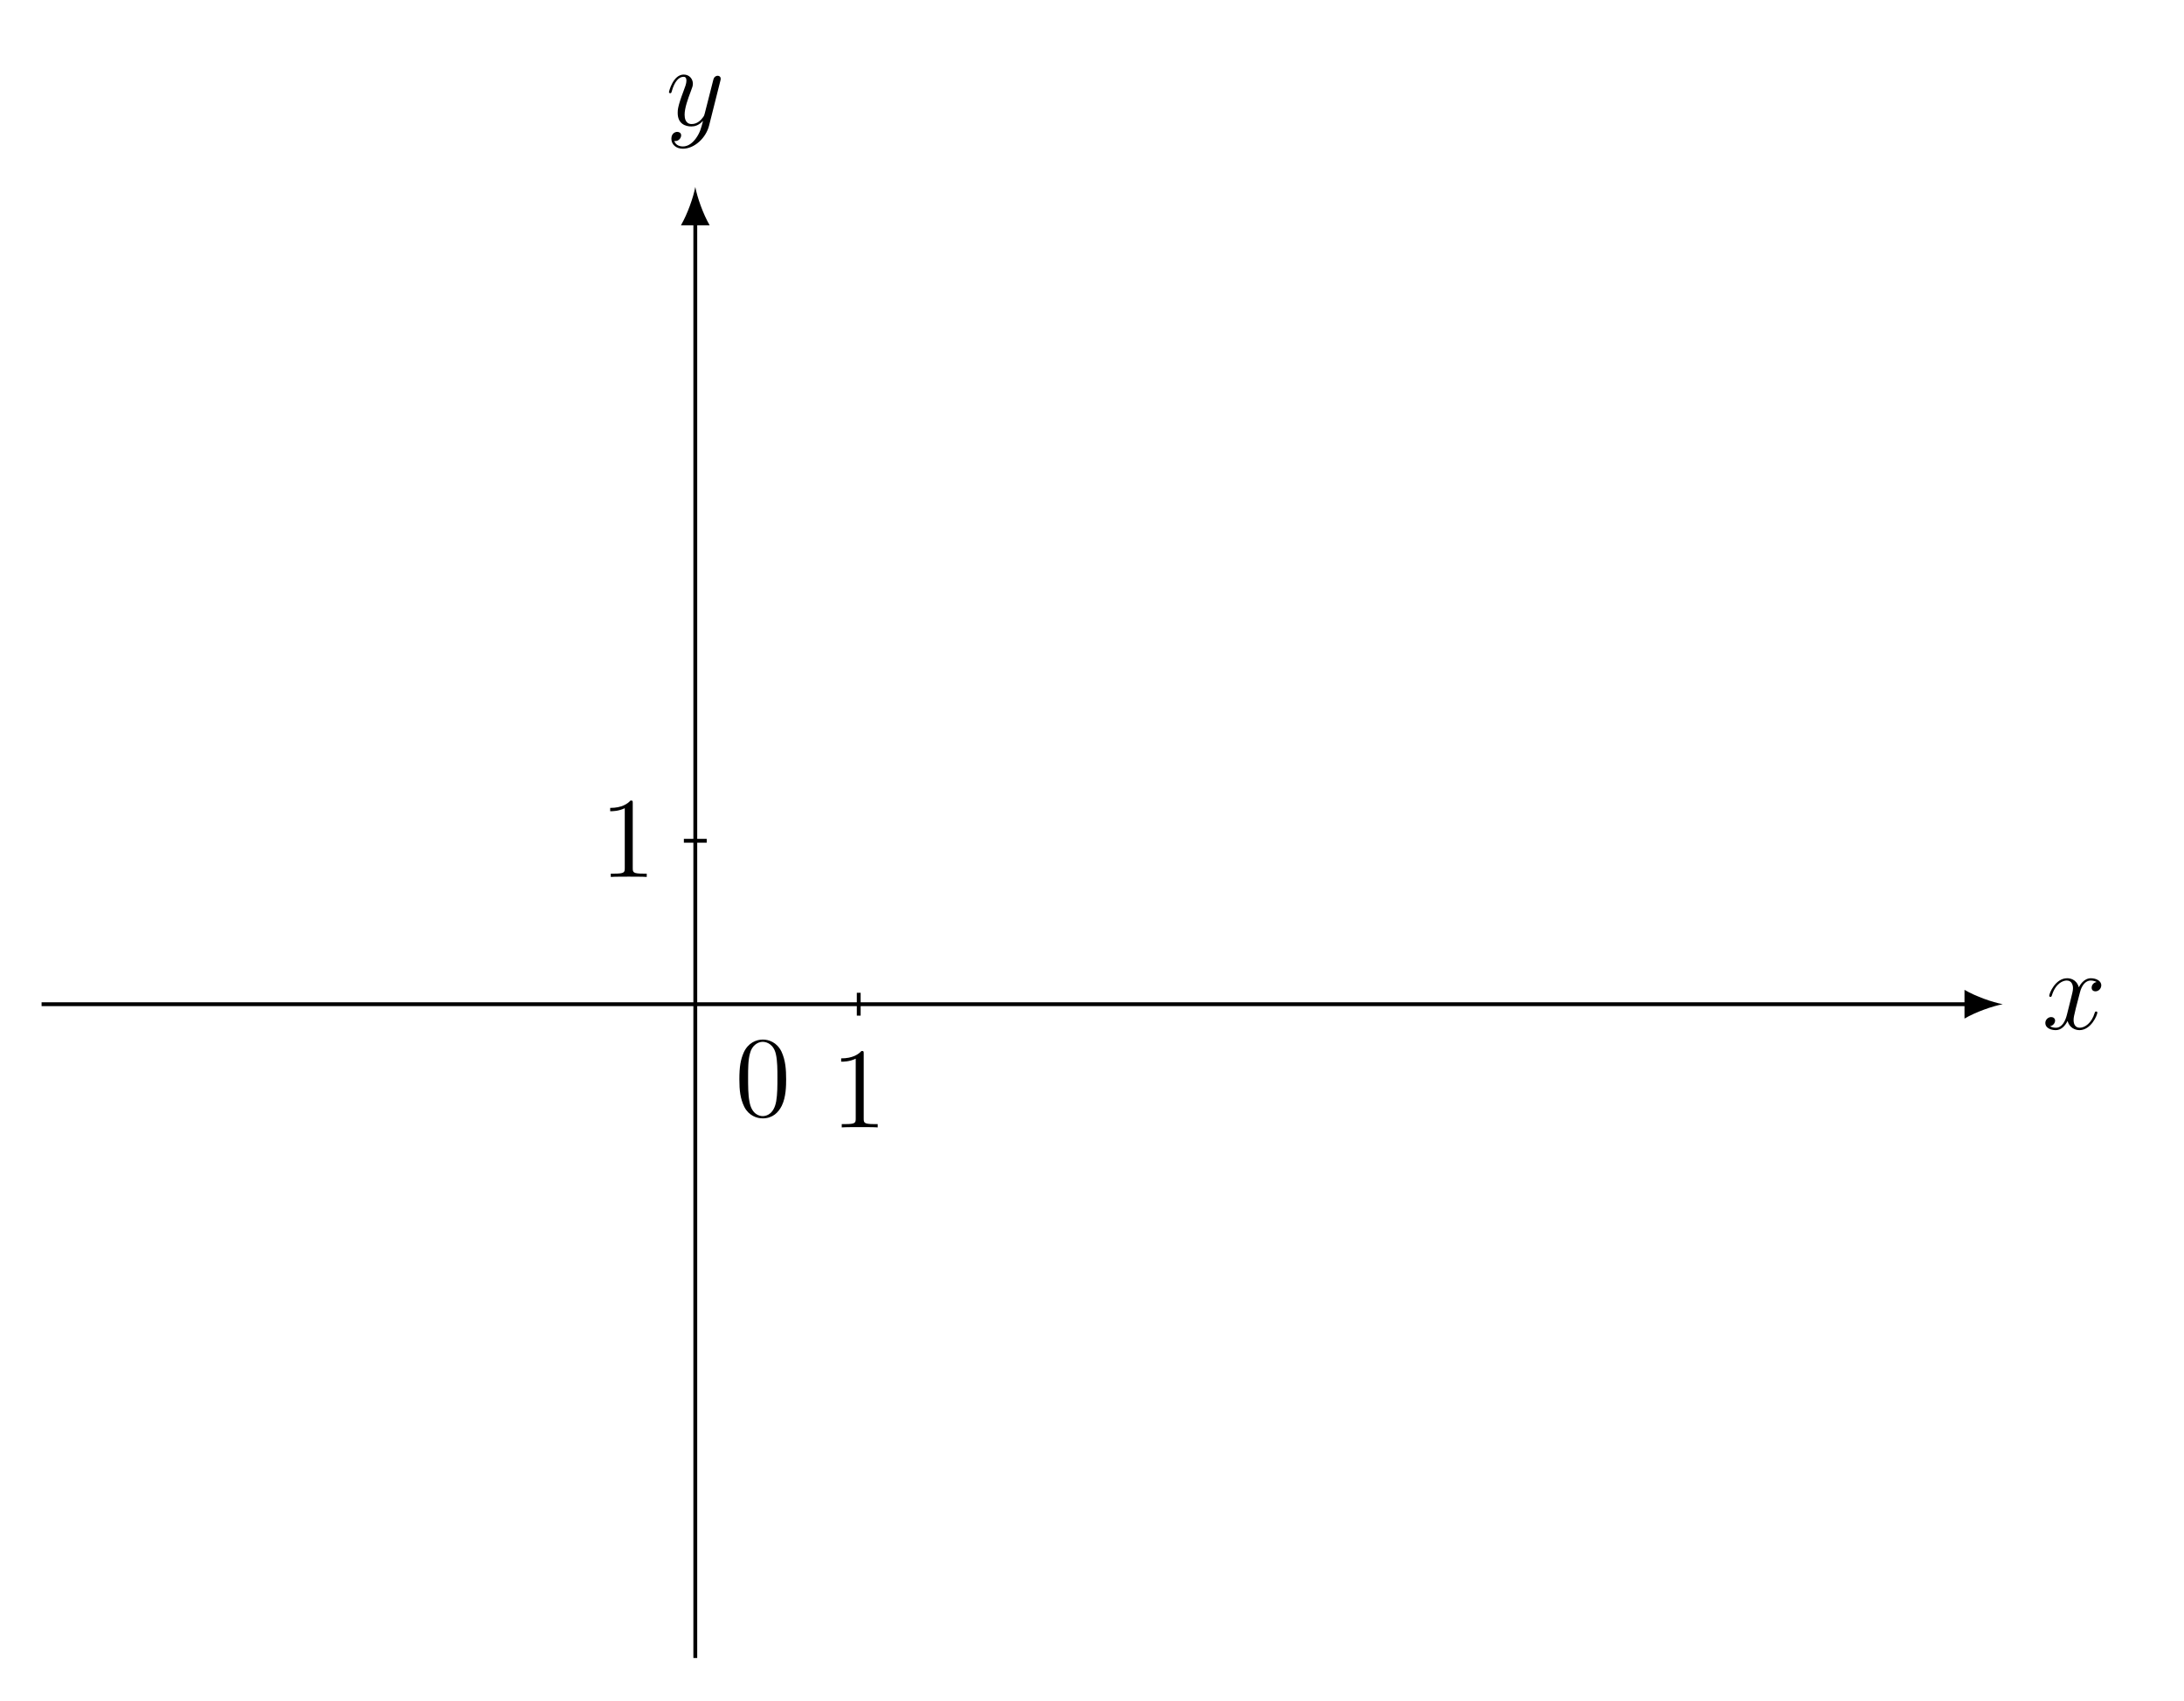
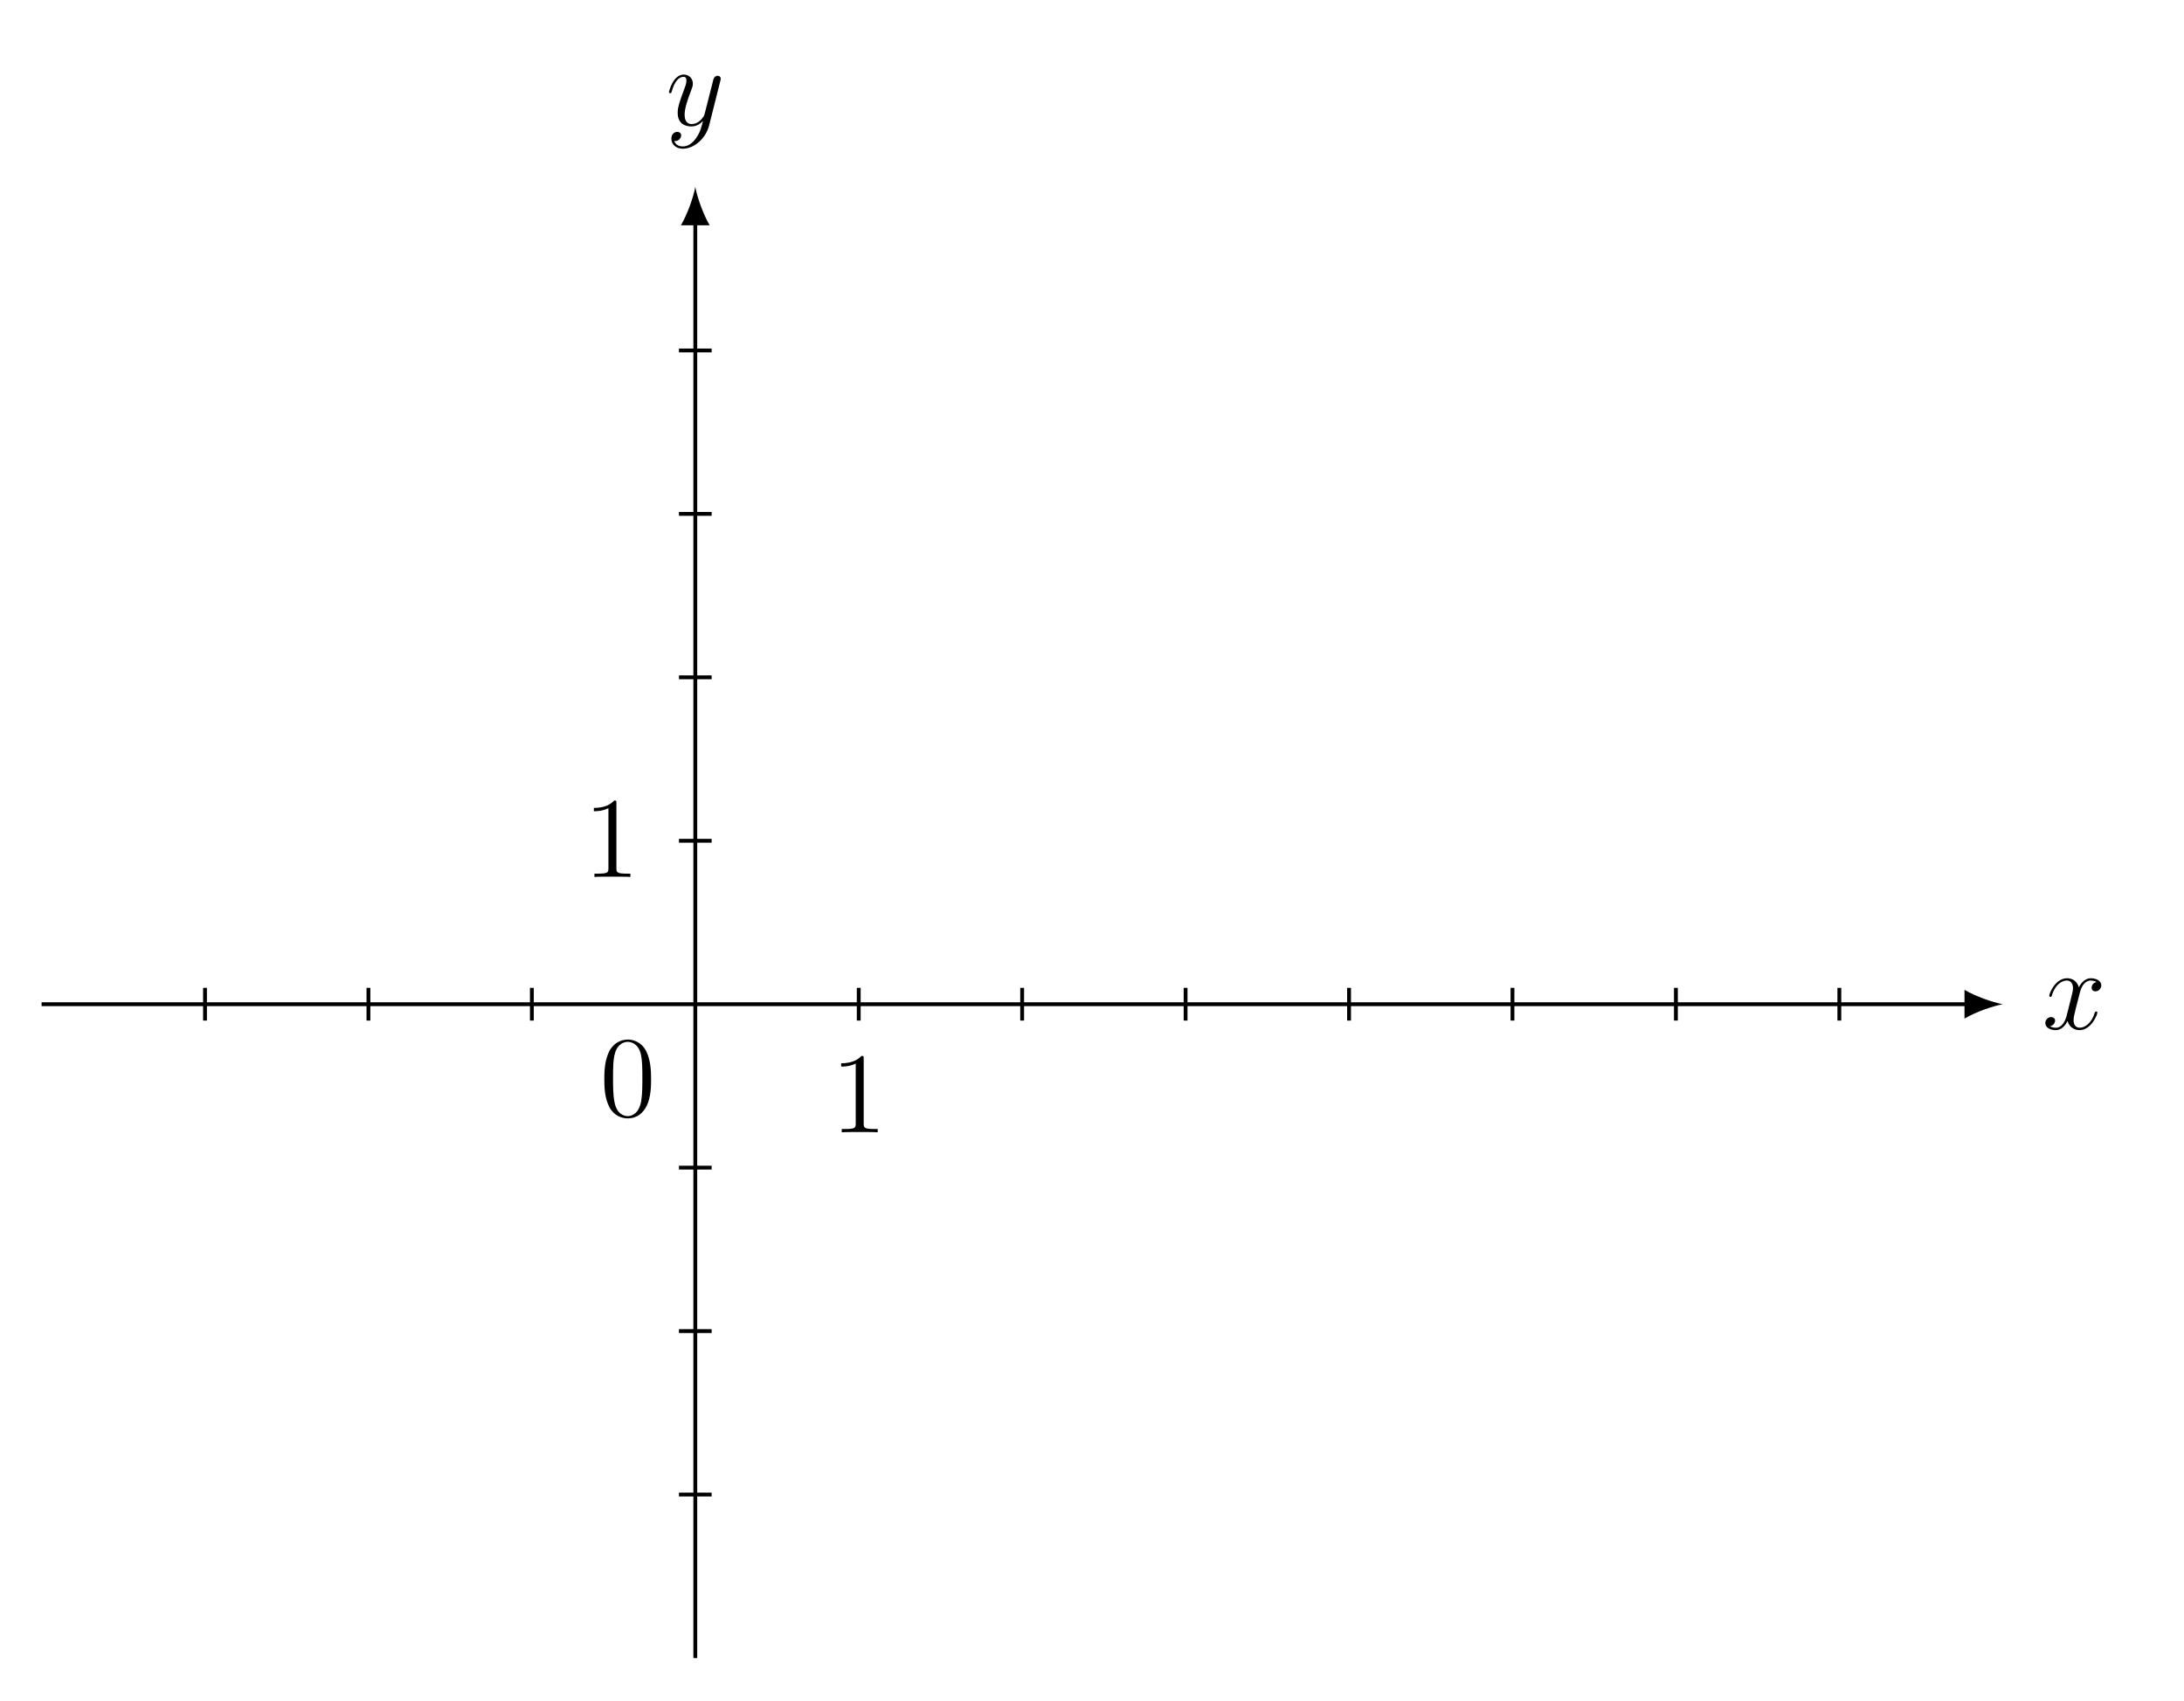
- <svg xmlns="http://www.w3.org/2000/svg" xmlns:xlink="http://www.w3.org/1999/xlink" data-source-hash="24889f44834b" width="226.92pt" height="176.716pt" viewBox="0 0 226.92 176.716" version="1.2">
+ <svg xmlns="http://www.w3.org/2000/svg" xmlns:xlink="http://www.w3.org/1999/xlink" data-source-hash="8ec898d6cf12" width="226.92pt" height="176.716pt" viewBox="0 0 226.92 176.716" version="1.2">
  <defs>
    <g>
      <symbol overflow="visible" id="glyph0-0">
        <path style="stroke:none;" d="" />
      </symbol>
      <symbol overflow="visible" id="glyph0-1">
        <path style="stroke:none;" d="M 5.734 -1.703 C 5.734 -1.766 5.688 -1.812 5.609 -1.812 C 5.5 -1.812 5.484 -1.75 5.453 -1.656 C 5.141 -0.609 4.438 -0.125 3.906 -0.125 C 3.484 -0.125 3.266 -0.438 3.266 -0.922 C 3.266 -1.188 3.312 -1.375 3.5 -2.156 L 3.922 -3.781 C 4.094 -4.5 4.5 -5.031 5.047 -5.031 C 5.047 -5.031 5.406 -5.031 5.656 -4.875 C 5.281 -4.797 5.141 -4.516 5.141 -4.281 C 5.141 -4 5.359 -3.906 5.531 -3.906 C 5.891 -3.906 6.141 -4.219 6.141 -4.531 C 6.141 -5.031 5.562 -5.266 5.062 -5.266 C 4.328 -5.266 3.922 -4.547 3.812 -4.328 C 3.547 -5.219 2.812 -5.266 2.594 -5.266 C 1.375 -5.266 0.734 -3.703 0.734 -3.438 C 0.734 -3.391 0.781 -3.328 0.859 -3.328 C 0.953 -3.328 0.984 -3.406 1 -3.453 C 1.406 -4.781 2.203 -5.031 2.547 -5.031 C 3.094 -5.031 3.203 -4.531 3.203 -4.234 C 3.203 -3.969 3.125 -3.703 2.984 -3.125 L 2.578 -1.5 C 2.406 -0.781 2.047 -0.125 1.422 -0.125 C 1.359 -0.125 1.062 -0.125 0.812 -0.281 C 1.234 -0.359 1.344 -0.719 1.344 -0.859 C 1.344 -1.094 1.156 -1.234 0.938 -1.234 C 0.641 -1.234 0.328 -0.984 0.328 -0.609 C 0.328 -0.109 0.891 0.125 1.406 0.125 C 1.984 0.125 2.391 -0.328 2.641 -0.828 C 2.828 -0.125 3.422 0.125 3.875 0.125 C 5.078 0.125 5.734 -1.438 5.734 -1.703 Z M 5.734 -1.703 " />
      </symbol>
      <symbol overflow="visible" id="glyph0-2">
        <path style="stroke:none;" d="M 5.672 -4.641 C 5.688 -4.703 5.703 -4.781 5.703 -4.844 C 5.703 -5.031 5.562 -5.141 5.391 -5.141 C 5.281 -5.141 5.031 -5.094 4.938 -4.734 L 4.047 -1.234 C 3.984 -1.016 3.984 -0.984 3.891 -0.859 C 3.656 -0.531 3.266 -0.125 2.688 -0.125 C 2.016 -0.125 1.953 -0.781 1.953 -1.094 C 1.953 -1.781 2.281 -2.703 2.609 -3.562 C 2.734 -3.906 2.812 -4.078 2.812 -4.312 C 2.812 -4.812 2.453 -5.266 1.859 -5.266 C 0.766 -5.266 0.328 -3.531 0.328 -3.438 C 0.328 -3.391 0.375 -3.328 0.453 -3.328 C 0.562 -3.328 0.578 -3.375 0.625 -3.547 C 0.906 -4.547 1.359 -5.031 1.828 -5.031 C 1.938 -5.031 2.141 -5.031 2.141 -4.625 C 2.141 -4.328 2 -3.969 1.828 -3.516 C 1.234 -1.953 1.234 -1.562 1.234 -1.281 C 1.234 -0.141 2.047 0.125 2.656 0.125 C 3 0.125 3.422 0.016 3.844 -0.438 L 3.859 -0.422 C 3.672 0.281 3.562 0.75 3.141 1.344 C 2.812 1.797 2.359 2.203 1.766 2.203 C 1.625 2.203 1.047 2.172 0.875 1.625 C 0.906 1.641 0.984 1.641 0.984 1.641 C 1.344 1.641 1.594 1.328 1.594 1.047 C 1.594 0.781 1.359 0.688 1.188 0.688 C 0.984 0.688 0.578 0.828 0.578 1.406 C 0.578 2.016 1.094 2.438 1.766 2.438 C 2.953 2.438 4.172 1.344 4.5 0.016 Z M 5.672 -4.641 " />
      </symbol>
      <symbol overflow="visible" id="glyph1-0">
        <path style="stroke:none;" d="" />
      </symbol>
      <symbol overflow="visible" id="glyph1-1">
        <path style="stroke:none;" d="M 4.891 0 L 4.891 -0.344 L 4.531 -0.344 C 3.469 -0.344 3.438 -0.484 3.438 -0.922 L 3.438 -7.656 C 3.438 -7.922 3.438 -7.938 3.203 -7.938 C 2.906 -7.609 2.312 -7.172 1.094 -7.172 L 1.094 -6.828 C 1.359 -6.828 1.953 -6.828 2.609 -7.141 L 2.609 -0.922 C 2.609 -0.484 2.578 -0.344 1.531 -0.344 L 1.156 -0.344 L 1.156 0 C 1.484 -0.031 2.641 -0.031 3.031 -0.031 C 3.422 -0.031 4.578 -0.031 4.891 0 Z M 4.891 0 " />
      </symbol>
      <symbol overflow="visible" id="glyph1-2">
        <path style="stroke:none;" d="M 5.344 -3.812 C 5.344 -4.812 5.281 -5.781 4.859 -6.688 C 4.375 -7.672 3.516 -7.938 2.922 -7.938 C 2.234 -7.938 1.391 -7.594 0.938 -6.594 C 0.609 -5.844 0.484 -5.109 0.484 -3.812 C 0.484 -2.656 0.578 -1.797 1 -0.938 C 1.469 -0.031 2.297 0.25 2.906 0.25 C 3.953 0.25 4.547 -0.375 4.891 -1.062 C 5.328 -1.953 5.344 -3.125 5.344 -3.812 Z M 4.438 -3.969 C 4.438 -3.156 4.438 -2.25 4.312 -1.531 C 4.078 -0.219 3.328 0.016 2.906 0.016 C 2.531 0.016 1.75 -0.203 1.531 -1.5 C 1.391 -2.219 1.391 -3.125 1.391 -3.969 C 1.391 -4.938 1.391 -5.828 1.594 -6.531 C 1.797 -7.328 2.406 -7.703 2.906 -7.703 C 3.359 -7.703 4.062 -7.422 4.281 -6.406 C 4.438 -5.719 4.438 -4.781 4.438 -3.969 Z M 4.438 -3.969 " />
      </symbol>
    </g>
  </defs>
  <g id="surface1">
    <path style="fill:none;stroke-width:0.399;stroke-linecap:butt;stroke-linejoin:miter;stroke:rgb(0%,0%,0%);stroke-opacity:1;stroke-miterlimit:10;" d="M -68.031 0 L 132.478 0 " transform="matrix(0.998395,0,0,-0.998395,72.24224,104.3323)" />
    <path style=" stroke:none;fill-rule:nonzero;fill:rgb(0%,0%,0%);fill-opacity:1;" d="M 208.09 104.332 C 207.027 104.133 205.305 103.535 204.113 102.84 L 204.113 105.824 C 205.305 105.129 207.027 104.531 208.09 104.332 " />
    <g style="fill:rgb(0%,0%,0%);fill-opacity:1;">
      <use xlink:href="#glyph0-1" x="212.183" y="106.901" />
    </g>
    <path style="fill:none;stroke-width:0.399;stroke-linecap:butt;stroke-linejoin:miter;stroke:rgb(0%,0%,0%);stroke-opacity:1;stroke-miterlimit:10;" d="M -0 -68.035 L -0 81.455 " transform="matrix(0.998395,0,0,-0.998395,72.24224,104.3323)" />
    <path style=" stroke:none;fill-rule:nonzero;fill:rgb(0%,0%,0%);fill-opacity:1;" d="M 72.242 19.426 C 72.043 20.488 71.445 22.211 70.75 23.406 L 73.734 23.406 C 73.039 22.211 72.441 20.488 72.242 19.426 " />
    <g style="fill:rgb(0%,0%,0%);fill-opacity:1;">
      <use xlink:href="#glyph0-2" x="69.179" y="13.013" />
    </g>
-     <path style="fill:none;stroke-width:0.399;stroke-linecap:butt;stroke-linejoin:miter;stroke:rgb(0%,0%,0%);stroke-opacity:1;stroke-miterlimit:10;" d="M 17.008 -1.189 L 17.008 1.19 " transform="matrix(0.998395,0,0,-0.998395,72.24224,104.3323)" />
+     <path style="fill:none;stroke-width:0.399;stroke-linecap:butt;stroke-linejoin:miter;stroke:rgb(0%,0%,0%);stroke-opacity:1;stroke-miterlimit:10;" d="M -51.023 -1.702 L -51.023 1.702 " transform="matrix(0.998395,0,0,-0.998395,72.24224,104.3323)" />
+     <path style="fill:none;stroke-width:0.399;stroke-linecap:butt;stroke-linejoin:miter;stroke:rgb(0%,0%,0%);stroke-opacity:1;stroke-miterlimit:10;" d="M -34.016 -1.702 L -34.016 1.702 " transform="matrix(0.998395,0,0,-0.998395,72.24224,104.3323)" />
+     <path style="fill:none;stroke-width:0.399;stroke-linecap:butt;stroke-linejoin:miter;stroke:rgb(0%,0%,0%);stroke-opacity:1;stroke-miterlimit:10;" d="M -17.008 -1.702 L -17.008 1.702 " transform="matrix(0.998395,0,0,-0.998395,72.24224,104.3323)" />
+     <path style="fill:none;stroke-width:0.399;stroke-linecap:butt;stroke-linejoin:miter;stroke:rgb(0%,0%,0%);stroke-opacity:1;stroke-miterlimit:10;" d="M 17.008 -1.702 L 17.008 1.702 " transform="matrix(0.998395,0,0,-0.998395,72.24224,104.3323)" />
+     <path style="fill:none;stroke-width:0.399;stroke-linecap:butt;stroke-linejoin:miter;stroke:rgb(0%,0%,0%);stroke-opacity:1;stroke-miterlimit:10;" d="M 34.015 -1.702 L 34.015 1.702 " transform="matrix(0.998395,0,0,-0.998395,72.24224,104.3323)" />
+     <path style="fill:none;stroke-width:0.399;stroke-linecap:butt;stroke-linejoin:miter;stroke:rgb(0%,0%,0%);stroke-opacity:1;stroke-miterlimit:10;" d="M 51.023 -1.702 L 51.023 1.702 " transform="matrix(0.998395,0,0,-0.998395,72.24224,104.3323)" />
+     <path style="fill:none;stroke-width:0.399;stroke-linecap:butt;stroke-linejoin:miter;stroke:rgb(0%,0%,0%);stroke-opacity:1;stroke-miterlimit:10;" d="M 68.035 -1.702 L 68.035 1.702 " transform="matrix(0.998395,0,0,-0.998395,72.24224,104.3323)" />
+     <path style="fill:none;stroke-width:0.399;stroke-linecap:butt;stroke-linejoin:miter;stroke:rgb(0%,0%,0%);stroke-opacity:1;stroke-miterlimit:10;" d="M 85.043 -1.702 L 85.043 1.702 " transform="matrix(0.998395,0,0,-0.998395,72.24224,104.3323)" />
+     <path style="fill:none;stroke-width:0.399;stroke-linecap:butt;stroke-linejoin:miter;stroke:rgb(0%,0%,0%);stroke-opacity:1;stroke-miterlimit:10;" d="M 102.05 -1.702 L 102.05 1.702 " transform="matrix(0.998395,0,0,-0.998395,72.24224,104.3323)" />
+     <path style="fill:none;stroke-width:0.399;stroke-linecap:butt;stroke-linejoin:miter;stroke:rgb(0%,0%,0%);stroke-opacity:1;stroke-miterlimit:10;" d="M 119.058 -1.702 L 119.058 1.702 " transform="matrix(0.998395,0,0,-0.998395,72.24224,104.3323)" />
+     <path style="fill:none;stroke-width:0.399;stroke-linecap:butt;stroke-linejoin:miter;stroke:rgb(0%,0%,0%);stroke-opacity:1;stroke-miterlimit:10;" d="M -1.702 -51.023 L 1.702 -51.023 " transform="matrix(0.998395,0,0,-0.998395,72.24224,104.3323)" />
+     <path style="fill:none;stroke-width:0.399;stroke-linecap:butt;stroke-linejoin:miter;stroke:rgb(0%,0%,0%);stroke-opacity:1;stroke-miterlimit:10;" d="M -1.702 -34.015 L 1.702 -34.015 " transform="matrix(0.998395,0,0,-0.998395,72.24224,104.3323)" />
+     <path style="fill:none;stroke-width:0.399;stroke-linecap:butt;stroke-linejoin:miter;stroke:rgb(0%,0%,0%);stroke-opacity:1;stroke-miterlimit:10;" d="M -1.702 -17.007 L 1.702 -17.007 " transform="matrix(0.998395,0,0,-0.998395,72.24224,104.3323)" />
+     <path style="fill:none;stroke-width:0.399;stroke-linecap:butt;stroke-linejoin:miter;stroke:rgb(0%,0%,0%);stroke-opacity:1;stroke-miterlimit:10;" d="M -1.702 17.008 L 1.702 17.008 " transform="matrix(0.998395,0,0,-0.998395,72.24224,104.3323)" />
+     <path style="fill:none;stroke-width:0.399;stroke-linecap:butt;stroke-linejoin:miter;stroke:rgb(0%,0%,0%);stroke-opacity:1;stroke-miterlimit:10;" d="M -1.702 34.016 L 1.702 34.016 " transform="matrix(0.998395,0,0,-0.998395,72.24224,104.3323)" />
+     <path style="fill:none;stroke-width:0.399;stroke-linecap:butt;stroke-linejoin:miter;stroke:rgb(0%,0%,0%);stroke-opacity:1;stroke-miterlimit:10;" d="M -1.702 51.024 L 1.702 51.024 " transform="matrix(0.998395,0,0,-0.998395,72.24224,104.3323)" />
+     <path style="fill:none;stroke-width:0.399;stroke-linecap:butt;stroke-linejoin:miter;stroke:rgb(0%,0%,0%);stroke-opacity:1;stroke-miterlimit:10;" d="M -1.702 68.031 L 1.702 68.031 " transform="matrix(0.998395,0,0,-0.998395,72.24224,104.3323)" />
    <g style="fill:rgb(0%,0%,0%);fill-opacity:1;">
-       <use xlink:href="#glyph1-1" x="86.302" y="117.132" />
-     </g>
-     <path style="fill:none;stroke-width:0.399;stroke-linecap:butt;stroke-linejoin:miter;stroke:rgb(0%,0%,0%);stroke-opacity:1;stroke-miterlimit:10;" d="M -1.189 17.008 L 1.189 17.008 " transform="matrix(0.998395,0,0,-0.998395,72.24224,104.3323)" />
-     <g style="fill:rgb(0%,0%,0%);fill-opacity:1;">
-       <use xlink:href="#glyph1-1" x="62.305" y="91.11" />
+       <use xlink:href="#glyph1-1" x="86.302" y="117.641" />
    </g>
    <g style="fill:rgb(0%,0%,0%);fill-opacity:1;">
-       <use xlink:href="#glyph1-2" x="76.337" y="115.943" />
+       <use xlink:href="#glyph1-1" x="60.607" y="91.11" />
+     </g>
+     <g style="fill:rgb(0%,0%,0%);fill-opacity:1;">
+       <use xlink:href="#glyph1-2" x="62.305" y="115.943" />
    </g>
  </g>
</svg>
